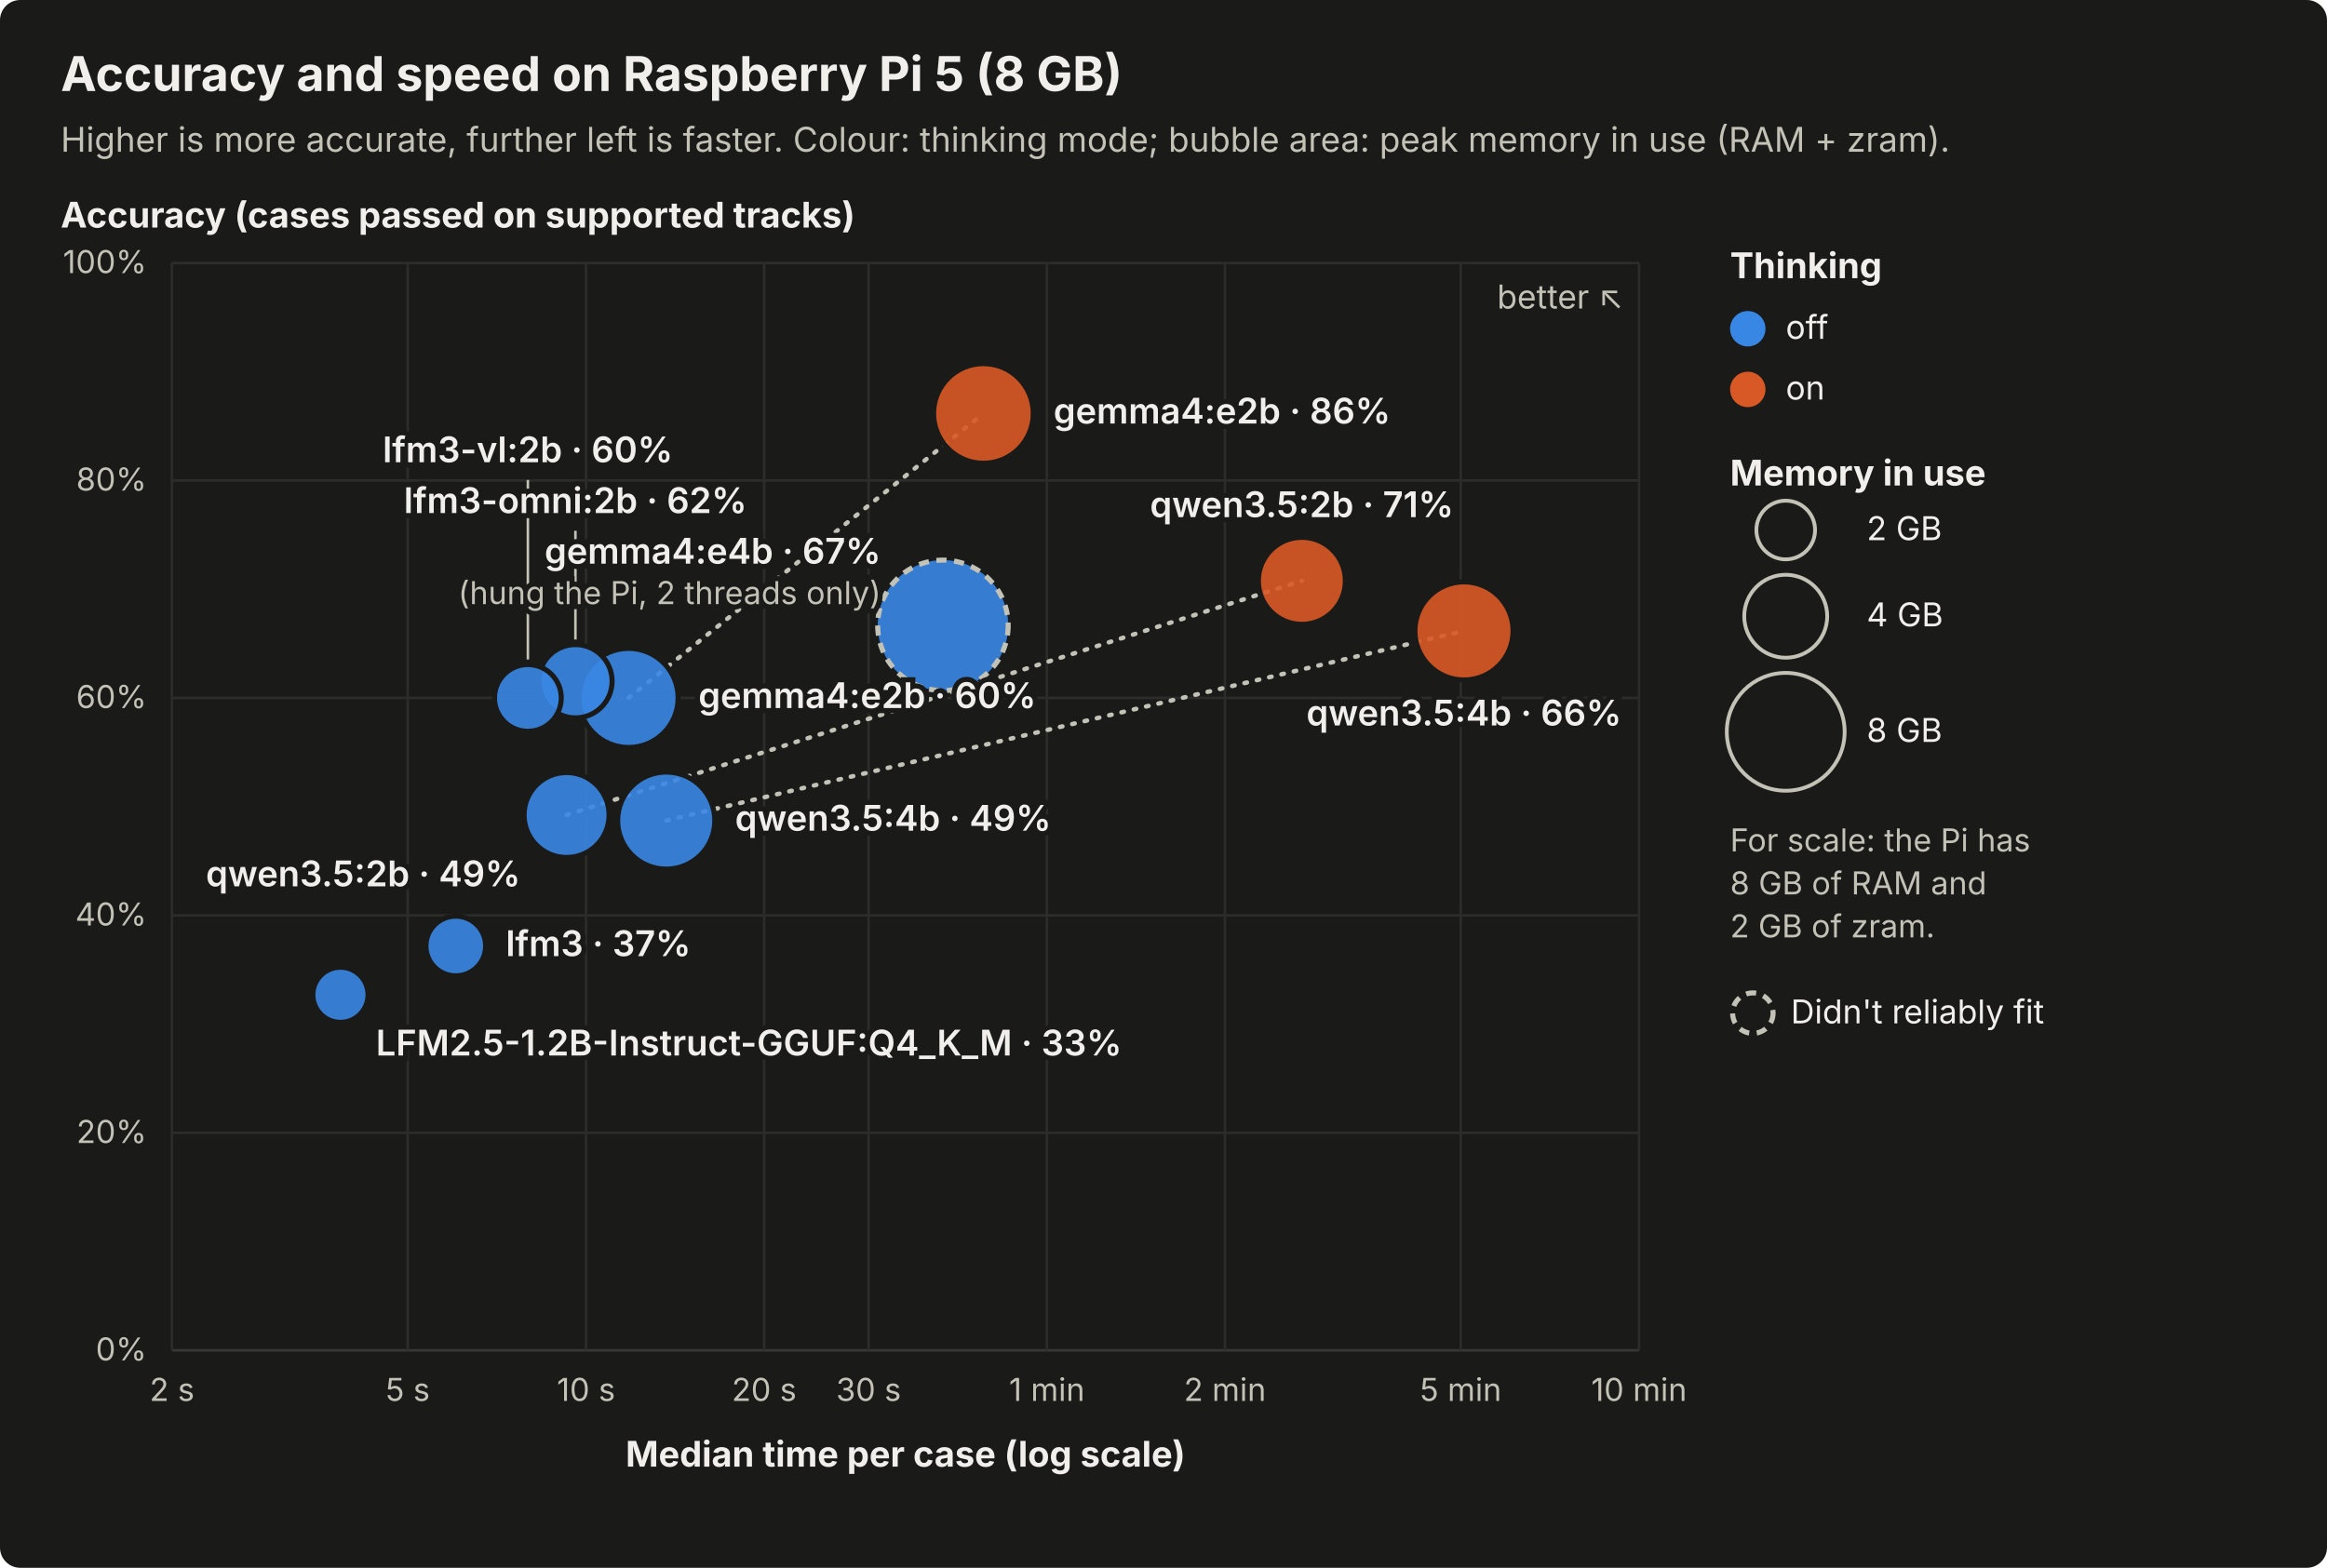
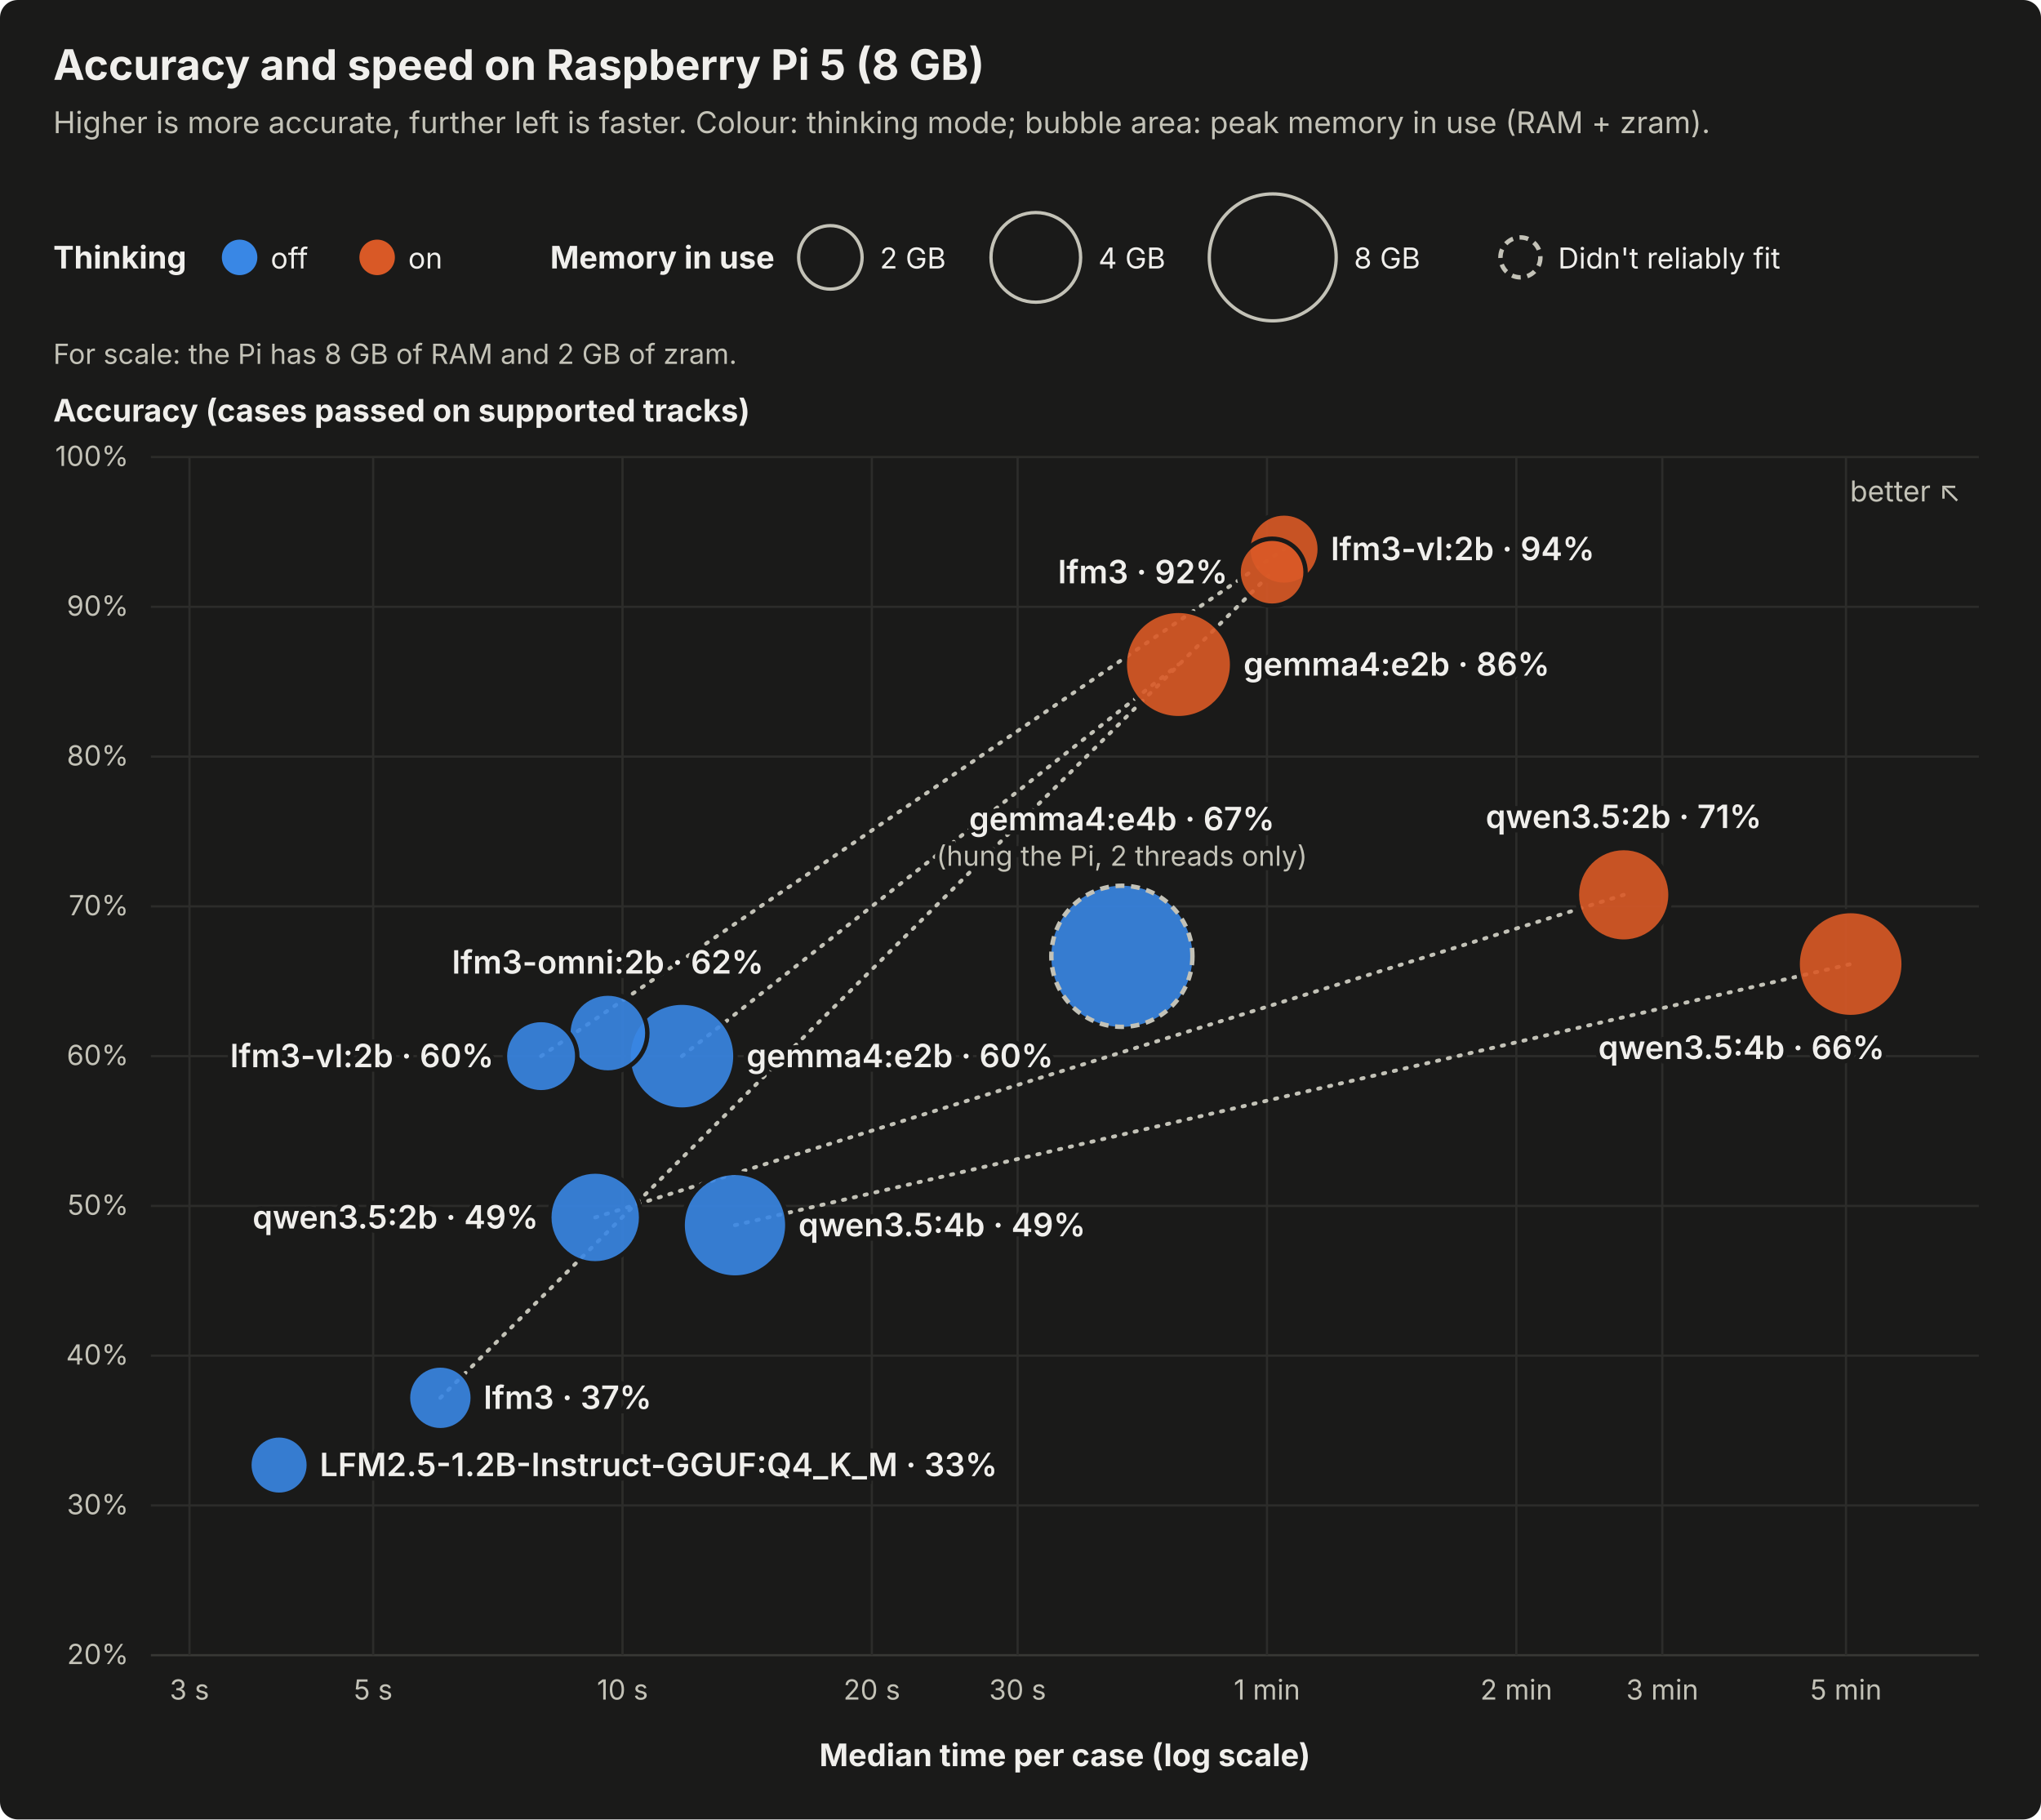
- <svg xmlns="http://www.w3.org/2000/svg" width="920" height="620" viewBox="0 0 920 620" role="img" aria-label="Accuracy and speed on Raspberry Pi 5 (8 GB)">
-   <rect width="920" height="620" rx="8" fill="#1a1a19" />
+ <svg xmlns="http://www.w3.org/2000/svg" width="920" height="820" viewBox="0 0 920 820" role="img" aria-label="Accuracy and speed on Raspberry Pi 5 (8 GB)">
+   <rect width="920" height="820" rx="8" fill="#1a1a19" />
  <text x="24.0" y="36.0" font-size="19" font-weight="700" text-anchor="start" fill="#f0efec" font-family="system-ui, -apple-system, Segoe UI, sans-serif">Accuracy and speed on Raspberry Pi 5 (8 GB)</text>
  <text x="24.0" y="60.0" font-size="13.5" font-weight="normal" text-anchor="start" fill="#c3c2b7" font-family="system-ui, -apple-system, Segoe UI, sans-serif">Higher is more accurate, further left is faster. Colour: thinking mode; bubble area: peak memory in use (RAM + zram).</text>
-   <line x1="68" x2="648" y1="534.0" y2="534.0" stroke="#383835" stroke-width="1" />
-   <text x="58.0" y="538.0" font-size="12.5" font-weight="normal" text-anchor="end" fill="#c3c2b7" font-family="system-ui, -apple-system, Segoe UI, sans-serif">0%</text>
-   <line x1="68" x2="648" y1="448.0" y2="448.0" stroke="#2c2c2a" stroke-width="1" />
-   <text x="58.0" y="452.0" font-size="12.5" font-weight="normal" text-anchor="end" fill="#c3c2b7" font-family="system-ui, -apple-system, Segoe UI, sans-serif">20%</text>
-   <line x1="68" x2="648" y1="362.0" y2="362.0" stroke="#2c2c2a" stroke-width="1" />
-   <text x="58.0" y="366.0" font-size="12.5" font-weight="normal" text-anchor="end" fill="#c3c2b7" font-family="system-ui, -apple-system, Segoe UI, sans-serif">40%</text>
-   <line x1="68" x2="648" y1="276.0" y2="276.0" stroke="#2c2c2a" stroke-width="1" />
-   <text x="58.0" y="280.0" font-size="12.5" font-weight="normal" text-anchor="end" fill="#c3c2b7" font-family="system-ui, -apple-system, Segoe UI, sans-serif">60%</text>
-   <line x1="68" x2="648" y1="190.0" y2="190.0" stroke="#2c2c2a" stroke-width="1" />
-   <text x="58.0" y="194.0" font-size="12.5" font-weight="normal" text-anchor="end" fill="#c3c2b7" font-family="system-ui, -apple-system, Segoe UI, sans-serif">80%</text>
-   <line x1="68" x2="648" y1="104.0" y2="104.0" stroke="#2c2c2a" stroke-width="1" />
-   <text x="58.0" y="108.0" font-size="12.5" font-weight="normal" text-anchor="end" fill="#c3c2b7" font-family="system-ui, -apple-system, Segoe UI, sans-serif">100%</text>
-   <line x1="68.0" x2="68.0" y1="104" y2="534" stroke="#2c2c2a" stroke-width="1" />
-   <text x="68.0" y="554.0" font-size="12.5" font-weight="normal" text-anchor="middle" fill="#c3c2b7" font-family="system-ui, -apple-system, Segoe UI, sans-serif">2 s</text>
-   <line x1="161.2" x2="161.2" y1="104" y2="534" stroke="#2c2c2a" stroke-width="1" />
-   <text x="161.2" y="554.0" font-size="12.5" font-weight="normal" text-anchor="middle" fill="#c3c2b7" font-family="system-ui, -apple-system, Segoe UI, sans-serif">5 s</text>
-   <line x1="231.7" x2="231.7" y1="104" y2="534" stroke="#2c2c2a" stroke-width="1" />
-   <text x="231.7" y="554.0" font-size="12.5" font-weight="normal" text-anchor="middle" fill="#c3c2b7" font-family="system-ui, -apple-system, Segoe UI, sans-serif">10 s</text>
-   <line x1="302.1" x2="302.1" y1="104" y2="534" stroke="#2c2c2a" stroke-width="1" />
-   <text x="302.1" y="554.0" font-size="12.5" font-weight="normal" text-anchor="middle" fill="#c3c2b7" font-family="system-ui, -apple-system, Segoe UI, sans-serif">20 s</text>
-   <line x1="343.4" x2="343.4" y1="104" y2="534" stroke="#2c2c2a" stroke-width="1" />
-   <text x="343.4" y="554.0" font-size="12.5" font-weight="normal" text-anchor="middle" fill="#c3c2b7" font-family="system-ui, -apple-system, Segoe UI, sans-serif">30 s</text>
-   <line x1="413.9" x2="413.9" y1="104" y2="534" stroke="#2c2c2a" stroke-width="1" />
-   <text x="413.9" y="554.0" font-size="12.5" font-weight="normal" text-anchor="middle" fill="#c3c2b7" font-family="system-ui, -apple-system, Segoe UI, sans-serif">1 min</text>
-   <line x1="484.3" x2="484.3" y1="104" y2="534" stroke="#2c2c2a" stroke-width="1" />
-   <text x="484.3" y="554.0" font-size="12.5" font-weight="normal" text-anchor="middle" fill="#c3c2b7" font-family="system-ui, -apple-system, Segoe UI, sans-serif">2 min</text>
-   <line x1="577.5" x2="577.5" y1="104" y2="534" stroke="#2c2c2a" stroke-width="1" />
-   <text x="577.5" y="554.0" font-size="12.5" font-weight="normal" text-anchor="middle" fill="#c3c2b7" font-family="system-ui, -apple-system, Segoe UI, sans-serif">5 min</text>
-   <line x1="648.0" x2="648.0" y1="104" y2="534" stroke="#2c2c2a" stroke-width="1" />
-   <text x="648.0" y="554.0" font-size="12.5" font-weight="normal" text-anchor="middle" fill="#c3c2b7" font-family="system-ui, -apple-system, Segoe UI, sans-serif">10 min</text>
-   <text x="358.0" y="580.0" font-size="14" font-weight="700" text-anchor="middle" fill="#f0efec" font-family="system-ui, -apple-system, Segoe UI, sans-serif">Median time per case (log scale)</text>
-   <text x="24.0" y="90.0" font-size="14" font-weight="700" text-anchor="start" fill="#f0efec" font-family="system-ui, -apple-system, Segoe UI, sans-serif">Accuracy (cases passed on supported tracks)</text>
-   <text x="642.0" y="122.0" font-size="13" font-weight="normal" text-anchor="end" fill="#c3c2b7" font-family="system-ui, -apple-system, Segoe UI, sans-serif">better ↖</text>
-   <line x1="248.5" y1="276.0" x2="388.8" y2="163.5" stroke="#c3c2b7" stroke-width="1.75" stroke-dasharray="1 4" stroke-linecap="round" />
-   <line x1="224.0" y1="322.3" x2="514.7" y2="229.7" stroke="#c3c2b7" stroke-width="1.75" stroke-dasharray="1 4" stroke-linecap="round" />
-   <line x1="263.4" y1="324.5" x2="578.8" y2="249.5" stroke="#c3c2b7" stroke-width="1.75" stroke-dasharray="1 4" stroke-linecap="round" />
-   <circle cx="372.8" cy="247.3" r="25.8" fill="#3987e5" fill-opacity="0.9" stroke="#c3c2b7" stroke-width="2" stroke-dasharray="4 3" />
-   <circle cx="388.8" cy="163.5" r="19.7" fill="#d95926" fill-opacity="0.9" stroke="#1a1a19" stroke-width="2" />
-   <circle cx="248.5" cy="276.0" r="19.6" fill="#3987e5" fill-opacity="0.9" stroke="#1a1a19" stroke-width="2" />
-   <circle cx="578.8" cy="249.5" r="19.4" fill="#d95926" fill-opacity="0.9" stroke="#1a1a19" stroke-width="2" />
-   <circle cx="263.4" cy="324.5" r="19.2" fill="#3987e5" fill-opacity="0.9" stroke="#1a1a19" stroke-width="2" />
-   <circle cx="514.7" cy="229.7" r="17.2" fill="#d95926" fill-opacity="0.9" stroke="#1a1a19" stroke-width="2" />
-   <circle cx="224.0" cy="322.3" r="16.8" fill="#3987e5" fill-opacity="0.9" stroke="#1a1a19" stroke-width="2" />
-   <circle cx="227.5" cy="269.4" r="14.5" fill="#3987e5" fill-opacity="0.9" stroke="#1a1a19" stroke-width="2" />
-   <circle cx="208.7" cy="276.0" r="13.2" fill="#3987e5" fill-opacity="0.9" stroke="#1a1a19" stroke-width="2" />
-   <circle cx="180.2" cy="374.1" r="11.8" fill="#3987e5" fill-opacity="0.9" stroke="#1a1a19" stroke-width="2" />
-   <circle cx="134.6" cy="393.4" r="10.9" fill="#3987e5" fill-opacity="0.9" stroke="#1a1a19" stroke-width="2" />
-   <line x1="227.5" y1="252.9" x2="227.5" y2="209.9" stroke="#c3c2b7" stroke-width="1" />
-   <line x1="208.7" y1="260.8" x2="208.7" y2="189.8" stroke="#c3c2b7" stroke-width="1" />
-   <text x="416.5" y="167.5" font-size="14" font-weight="600" text-anchor="start" fill="#f0efec" stroke="#1a1a19" stroke-width="4" paint-order="stroke" font-family="system-ui, -apple-system, Segoe UI, sans-serif">gemma4:e2b · 86%</text>
-   <text x="514.7" y="204.5" font-size="14" font-weight="600" text-anchor="middle" fill="#f0efec" stroke="#1a1a19" stroke-width="4" paint-order="stroke" font-family="system-ui, -apple-system, Segoe UI, sans-serif">qwen3.5:2b · 71%</text>
-   <text x="348.3" y="222.9" font-size="14" font-weight="600" text-anchor="end" fill="#f0efec" stroke="#1a1a19" stroke-width="4" paint-order="stroke" font-family="system-ui, -apple-system, Segoe UI, sans-serif">gemma4:e4b · 67%</text>
-   <text x="348.3" y="238.9" font-size="12.5" font-weight="normal" text-anchor="end" fill="#c3c2b7" stroke="#1a1a19" stroke-width="4" paint-order="stroke" font-family="system-ui, -apple-system, Segoe UI, sans-serif">(hung the Pi, 2 threads only)</text>
-   <text x="578.8" y="286.9" font-size="14" font-weight="600" text-anchor="middle" fill="#f0efec" stroke="#1a1a19" stroke-width="4" paint-order="stroke" font-family="system-ui, -apple-system, Segoe UI, sans-serif">qwen3.5:4b · 66%</text>
-   <text x="227.5" y="202.9" font-size="14" font-weight="600" text-anchor="middle" fill="#f0efec" stroke="#1a1a19" stroke-width="4" paint-order="stroke" font-family="system-ui, -apple-system, Segoe UI, sans-serif">lfm3-omni:2b · 62%</text>
-   <text x="276.1" y="280.0" font-size="14" font-weight="600" text-anchor="start" fill="#f0efec" stroke="#1a1a19" stroke-width="4" paint-order="stroke" font-family="system-ui, -apple-system, Segoe UI, sans-serif">gemma4:e2b · 60%</text>
-   <text x="208.7" y="182.8" font-size="14" font-weight="600" text-anchor="middle" fill="#f0efec" stroke="#1a1a19" stroke-width="4" paint-order="stroke" font-family="system-ui, -apple-system, Segoe UI, sans-serif">lfm3-vl:2b · 60%</text>
-   <text x="205.8" y="350.5" font-size="14" font-weight="600" text-anchor="end" fill="#f0efec" stroke="#1a1a19" stroke-width="4" paint-order="stroke" font-family="system-ui, -apple-system, Segoe UI, sans-serif">qwen3.5:2b · 49%</text>
-   <text x="290.6" y="328.5" font-size="14" font-weight="600" text-anchor="start" fill="#f0efec" stroke="#1a1a19" stroke-width="4" paint-order="stroke" font-family="system-ui, -apple-system, Segoe UI, sans-serif">qwen3.5:4b · 49%</text>
-   <text x="200.0" y="378.1" font-size="14" font-weight="600" text-anchor="start" fill="#f0efec" stroke="#1a1a19" stroke-width="4" paint-order="stroke" font-family="system-ui, -apple-system, Segoe UI, sans-serif">lfm3 · 37%</text>
-   <text x="148.6" y="417.4" font-size="14" font-weight="600" text-anchor="start" fill="#f0efec" stroke="#1a1a19" stroke-width="4" paint-order="stroke" font-family="system-ui, -apple-system, Segoe UI, sans-serif">LFM2.5-1.2B-Instruct-GGUF:Q4_K_M · 33%</text>
-   <text x="684.0" y="110.0" font-size="14" font-weight="700" text-anchor="start" fill="#f0efec" font-family="system-ui, -apple-system, Segoe UI, sans-serif">Thinking</text>
-   <circle cx="691" cy="130" r="7" fill="#3987e5" />
-   <text x="706.0" y="134.0" font-size="13" font-weight="normal" text-anchor="start" fill="#f0efec" font-family="system-ui, -apple-system, Segoe UI, sans-serif">off</text>
-   <circle cx="691" cy="154" r="7" fill="#d95926" />
-   <text x="706.0" y="158.0" font-size="13" font-weight="normal" text-anchor="start" fill="#f0efec" font-family="system-ui, -apple-system, Segoe UI, sans-serif">on</text>
-   <text x="684.0" y="192.0" font-size="14" font-weight="700" text-anchor="start" fill="#f0efec" font-family="system-ui, -apple-system, Segoe UI, sans-serif">Memory in use</text>
-   <circle cx="706" cy="209.6" r="11.6" fill="none" stroke="#c3c2b7" stroke-width="1.5" />
-   <text x="738.0" y="213.6" font-size="13" font-weight="normal" text-anchor="start" fill="#f0efec" font-family="system-ui, -apple-system, Segoe UI, sans-serif">2 GB</text>
-   <circle cx="706" cy="243.7" r="16.4" fill="none" stroke="#c3c2b7" stroke-width="1.5" />
-   <text x="738.0" y="247.7" font-size="13" font-weight="normal" text-anchor="start" fill="#f0efec" font-family="system-ui, -apple-system, Segoe UI, sans-serif">4 GB</text>
-   <circle cx="706" cy="289.4" r="23.3" fill="none" stroke="#c3c2b7" stroke-width="1.5" />
-   <text x="738.0" y="293.4" font-size="13" font-weight="normal" text-anchor="start" fill="#f0efec" font-family="system-ui, -apple-system, Segoe UI, sans-serif">8 GB</text>
-   <text x="684.0" y="336.7" font-size="12.5" font-weight="normal" text-anchor="start" fill="#c3c2b7" font-family="system-ui, -apple-system, Segoe UI, sans-serif">For scale: the Pi has</text>
-   <text x="684.0" y="353.7" font-size="12.5" font-weight="normal" text-anchor="start" fill="#c3c2b7" font-family="system-ui, -apple-system, Segoe UI, sans-serif">8 GB of RAM and</text>
-   <text x="684.0" y="370.7" font-size="12.5" font-weight="normal" text-anchor="start" fill="#c3c2b7" font-family="system-ui, -apple-system, Segoe UI, sans-serif">2 GB of zram.</text>
-   <circle cx="693" cy="400.653" r="8" fill="none" stroke="#c3c2b7" stroke-width="2" stroke-dasharray="4 3" />
-   <text x="708.0" y="404.7" font-size="13" font-weight="normal" text-anchor="start" fill="#f0efec" font-family="system-ui, -apple-system, Segoe UI, sans-serif">Didn't reliably fit</text>
+   <text x="24.0" y="121.0" font-size="14" font-weight="700" text-anchor="start" fill="#f0efec" font-family="system-ui, -apple-system, Segoe UI, sans-serif">Thinking</text>
+   <circle cx="108" cy="116" r="8" fill="#3987e5" />
+   <text x="122.0" y="121.0" font-size="13" font-weight="normal" text-anchor="start" fill="#f0efec" font-family="system-ui, -apple-system, Segoe UI, sans-serif">off</text>
+   <circle cx="170" cy="116" r="8" fill="#d95926" />
+   <text x="184.0" y="121.0" font-size="13" font-weight="normal" text-anchor="start" fill="#f0efec" font-family="system-ui, -apple-system, Segoe UI, sans-serif">on</text>
+   <text x="248.0" y="121.0" font-size="14" font-weight="700" text-anchor="start" fill="#f0efec" font-family="system-ui, -apple-system, Segoe UI, sans-serif">Memory in use</text>
+   <circle cx="374.3" cy="116" r="14.3" fill="none" stroke="#c3c2b7" stroke-width="1.5" />
+   <text x="396.6" y="121.0" font-size="13" font-weight="normal" text-anchor="start" fill="#f0efec" font-family="system-ui, -apple-system, Segoe UI, sans-serif">2 GB</text>
+   <circle cx="466.9" cy="116" r="20.2" fill="none" stroke="#c3c2b7" stroke-width="1.5" />
+   <text x="495.1" y="121.0" font-size="13" font-weight="normal" text-anchor="start" fill="#f0efec" font-family="system-ui, -apple-system, Segoe UI, sans-serif">4 GB</text>
+   <circle cx="573.7" cy="116" r="28.6" fill="none" stroke="#c3c2b7" stroke-width="1.5" />
+   <text x="610.3" y="121.0" font-size="13" font-weight="normal" text-anchor="start" fill="#f0efec" font-family="system-ui, -apple-system, Segoe UI, sans-serif">8 GB</text>
+   <circle cx="685.342" cy="116" r="9" fill="none" stroke="#c3c2b7" stroke-width="2" stroke-dasharray="4 3" />
+   <text x="702.3" y="121.0" font-size="13" font-weight="normal" text-anchor="start" fill="#f0efec" font-family="system-ui, -apple-system, Segoe UI, sans-serif">Didn't reliably fit</text>
+   <text x="24.0" y="164.0" font-size="12.5" font-weight="normal" text-anchor="start" fill="#c3c2b7" font-family="system-ui, -apple-system, Segoe UI, sans-serif">For scale: the Pi has 8 GB of RAM and 2 GB of zram.</text>
+   <line x1="68" x2="892" y1="746.0" y2="746.0" stroke="#383835" stroke-width="1" />
+   <text x="58.0" y="750.0" font-size="12.5" font-weight="normal" text-anchor="end" fill="#c3c2b7" font-family="system-ui, -apple-system, Segoe UI, sans-serif">20%</text>
+   <line x1="68" x2="892" y1="678.5" y2="678.5" stroke="#2c2c2a" stroke-width="1" />
+   <text x="58.0" y="682.5" font-size="12.5" font-weight="normal" text-anchor="end" fill="#c3c2b7" font-family="system-ui, -apple-system, Segoe UI, sans-serif">30%</text>
+   <line x1="68" x2="892" y1="611.0" y2="611.0" stroke="#2c2c2a" stroke-width="1" />
+   <text x="58.0" y="615.0" font-size="12.5" font-weight="normal" text-anchor="end" fill="#c3c2b7" font-family="system-ui, -apple-system, Segoe UI, sans-serif">40%</text>
+   <line x1="68" x2="892" y1="543.5" y2="543.5" stroke="#2c2c2a" stroke-width="1" />
+   <text x="58.0" y="547.5" font-size="12.5" font-weight="normal" text-anchor="end" fill="#c3c2b7" font-family="system-ui, -apple-system, Segoe UI, sans-serif">50%</text>
+   <line x1="68" x2="892" y1="476.0" y2="476.0" stroke="#2c2c2a" stroke-width="1" />
+   <text x="58.0" y="480.0" font-size="12.5" font-weight="normal" text-anchor="end" fill="#c3c2b7" font-family="system-ui, -apple-system, Segoe UI, sans-serif">60%</text>
+   <line x1="68" x2="892" y1="408.5" y2="408.5" stroke="#2c2c2a" stroke-width="1" />
+   <text x="58.0" y="412.5" font-size="12.5" font-weight="normal" text-anchor="end" fill="#c3c2b7" font-family="system-ui, -apple-system, Segoe UI, sans-serif">70%</text>
+   <line x1="68" x2="892" y1="341.0" y2="341.0" stroke="#2c2c2a" stroke-width="1" />
+   <text x="58.0" y="345.0" font-size="12.5" font-weight="normal" text-anchor="end" fill="#c3c2b7" font-family="system-ui, -apple-system, Segoe UI, sans-serif">80%</text>
+   <line x1="68" x2="892" y1="273.5" y2="273.5" stroke="#2c2c2a" stroke-width="1" />
+   <text x="58.0" y="277.5" font-size="12.5" font-weight="normal" text-anchor="end" fill="#c3c2b7" font-family="system-ui, -apple-system, Segoe UI, sans-serif">90%</text>
+   <line x1="68" x2="892" y1="206.0" y2="206.0" stroke="#2c2c2a" stroke-width="1" />
+   <text x="58.0" y="210.0" font-size="12.5" font-weight="normal" text-anchor="end" fill="#c3c2b7" font-family="system-ui, -apple-system, Segoe UI, sans-serif">100%</text>
+   <line x1="85.4" x2="85.4" y1="206" y2="746" stroke="#2c2c2a" stroke-width="1" />
+   <text x="85.4" y="766.0" font-size="12.5" font-weight="normal" text-anchor="middle" fill="#c3c2b7" font-family="system-ui, -apple-system, Segoe UI, sans-serif">3 s</text>
+   <line x1="168.2" x2="168.2" y1="206" y2="746" stroke="#2c2c2a" stroke-width="1" />
+   <text x="168.2" y="766.0" font-size="12.5" font-weight="normal" text-anchor="middle" fill="#c3c2b7" font-family="system-ui, -apple-system, Segoe UI, sans-serif">5 s</text>
+   <line x1="280.6" x2="280.6" y1="206" y2="746" stroke="#2c2c2a" stroke-width="1" />
+   <text x="280.6" y="766.0" font-size="12.5" font-weight="normal" text-anchor="middle" fill="#c3c2b7" font-family="system-ui, -apple-system, Segoe UI, sans-serif">10 s</text>
+   <line x1="393.0" x2="393.0" y1="206" y2="746" stroke="#2c2c2a" stroke-width="1" />
+   <text x="393.0" y="766.0" font-size="12.5" font-weight="normal" text-anchor="middle" fill="#c3c2b7" font-family="system-ui, -apple-system, Segoe UI, sans-serif">20 s</text>
+   <line x1="458.7" x2="458.7" y1="206" y2="746" stroke="#2c2c2a" stroke-width="1" />
+   <text x="458.7" y="766.0" font-size="12.5" font-weight="normal" text-anchor="middle" fill="#c3c2b7" font-family="system-ui, -apple-system, Segoe UI, sans-serif">30 s</text>
+   <line x1="571.1" x2="571.1" y1="206" y2="746" stroke="#2c2c2a" stroke-width="1" />
+   <text x="571.1" y="766.0" font-size="12.5" font-weight="normal" text-anchor="middle" fill="#c3c2b7" font-family="system-ui, -apple-system, Segoe UI, sans-serif">1 min</text>
+   <line x1="683.5" x2="683.5" y1="206" y2="746" stroke="#2c2c2a" stroke-width="1" />
+   <text x="683.5" y="766.0" font-size="12.5" font-weight="normal" text-anchor="middle" fill="#c3c2b7" font-family="system-ui, -apple-system, Segoe UI, sans-serif">2 min</text>
+   <line x1="749.3" x2="749.3" y1="206" y2="746" stroke="#2c2c2a" stroke-width="1" />
+   <text x="749.3" y="766.0" font-size="12.5" font-weight="normal" text-anchor="middle" fill="#c3c2b7" font-family="system-ui, -apple-system, Segoe UI, sans-serif">3 min</text>
+   <line x1="832.1" x2="832.1" y1="206" y2="746" stroke="#2c2c2a" stroke-width="1" />
+   <text x="832.1" y="766.0" font-size="12.5" font-weight="normal" text-anchor="middle" fill="#c3c2b7" font-family="system-ui, -apple-system, Segoe UI, sans-serif">5 min</text>
+   <text x="480.0" y="796.0" font-size="14" font-weight="700" text-anchor="middle" fill="#f0efec" font-family="system-ui, -apple-system, Segoe UI, sans-serif">Median time per case (log scale)</text>
+   <text x="24.0" y="190.0" font-size="14" font-weight="700" text-anchor="start" fill="#f0efec" font-family="system-ui, -apple-system, Segoe UI, sans-serif">Accuracy (cases passed on supported tracks)</text>
+   <text x="884.0" y="226.0" font-size="13" font-weight="normal" text-anchor="end" fill="#c3c2b7" font-family="system-ui, -apple-system, Segoe UI, sans-serif">better ↖</text>
+   <line x1="243.9" y1="476.0" x2="578.8" y2="247.5" stroke="#c3c2b7" stroke-width="1.75" stroke-dasharray="1 4" stroke-linecap="round" />
+   <line x1="198.5" y1="630.0" x2="573.4" y2="257.9" stroke="#c3c2b7" stroke-width="1.75" stroke-dasharray="1 4" stroke-linecap="round" />
+   <line x1="307.4" y1="476.0" x2="531.2" y2="299.5" stroke="#c3c2b7" stroke-width="1.75" stroke-dasharray="1 4" stroke-linecap="round" />
+   <line x1="268.3" y1="548.7" x2="731.9" y2="403.3" stroke="#c3c2b7" stroke-width="1.75" stroke-dasharray="1 4" stroke-linecap="round" />
+   <line x1="331.3" y1="552.2" x2="834.2" y2="434.5" stroke="#c3c2b7" stroke-width="1.75" stroke-dasharray="1 4" stroke-linecap="round" />
+   <circle cx="505.7" cy="431.0" r="31.8" fill="#3987e5" fill-opacity="0.9" stroke="#c3c2b7" stroke-width="2" stroke-dasharray="4 3" />
+   <circle cx="531.2" cy="299.5" r="24.2" fill="#d95926" fill-opacity="0.9" stroke="#1a1a19" stroke-width="2" />
+   <circle cx="307.4" cy="476.0" r="24.1" fill="#3987e5" fill-opacity="0.9" stroke="#1a1a19" stroke-width="2" />
+   <circle cx="834.2" cy="434.5" r="23.9" fill="#d95926" fill-opacity="0.9" stroke="#1a1a19" stroke-width="2" />
+   <circle cx="331.3" cy="552.2" r="23.6" fill="#3987e5" fill-opacity="0.9" stroke="#1a1a19" stroke-width="2" />
+   <circle cx="731.9" cy="403.3" r="21.1" fill="#d95926" fill-opacity="0.9" stroke="#1a1a19" stroke-width="2" />
+   <circle cx="268.3" cy="548.7" r="20.7" fill="#3987e5" fill-opacity="0.9" stroke="#1a1a19" stroke-width="2" />
+   <circle cx="274.0" cy="465.6" r="17.8" fill="#3987e5" fill-opacity="0.9" stroke="#1a1a19" stroke-width="2" />
+   <circle cx="243.9" cy="476.0" r="16.3" fill="#3987e5" fill-opacity="0.9" stroke="#1a1a19" stroke-width="2" />
+   <circle cx="578.8" cy="247.5" r="16.1" fill="#d95926" fill-opacity="0.9" stroke="#1a1a19" stroke-width="2" />
+   <circle cx="573.4" cy="257.9" r="15.1" fill="#d95926" fill-opacity="0.9" stroke="#1a1a19" stroke-width="2" />
+   <circle cx="198.5" cy="630.0" r="14.6" fill="#3987e5" fill-opacity="0.9" stroke="#1a1a19" stroke-width="2" />
+   <circle cx="125.8" cy="660.3" r="13.4" fill="#3987e5" fill-opacity="0.9" stroke="#1a1a19" stroke-width="2" />
+   <text x="505.7" y="374.2" font-size="14.5" font-weight="600" text-anchor="middle" fill="#f0efec" stroke="#1a1a19" stroke-width="4" paint-order="stroke" font-family="system-ui, -apple-system, Segoe UI, sans-serif">gemma4:e4b · 67%</text>
+   <text x="505.7" y="390.2" font-size="12.5" font-weight="normal" text-anchor="middle" fill="#c3c2b7" stroke="#1a1a19" stroke-width="4" paint-order="stroke" font-family="system-ui, -apple-system, Segoe UI, sans-serif">(hung the Pi, 2 threads only)</text>
+   <text x="560.5" y="304.5" font-size="14.5" font-weight="600" text-anchor="start" fill="#f0efec" stroke="#1a1a19" stroke-width="4" paint-order="stroke" font-family="system-ui, -apple-system, Segoe UI, sans-serif">gemma4:e2b · 86%</text>
+   <text x="336.5" y="481.0" font-size="14.5" font-weight="600" text-anchor="start" fill="#f0efec" stroke="#1a1a19" stroke-width="4" paint-order="stroke" font-family="system-ui, -apple-system, Segoe UI, sans-serif">gemma4:e2b · 60%</text>
+   <text x="785.0" y="477.3" font-size="14.5" font-weight="600" text-anchor="middle" fill="#f0efec" stroke="#1a1a19" stroke-width="4" paint-order="stroke" font-family="system-ui, -apple-system, Segoe UI, sans-serif">qwen3.5:4b · 66%</text>
+   <text x="359.9" y="557.2" font-size="14.5" font-weight="600" text-anchor="start" fill="#f0efec" stroke="#1a1a19" stroke-width="4" paint-order="stroke" font-family="system-ui, -apple-system, Segoe UI, sans-serif">qwen3.5:4b · 49%</text>
+   <text x="731.9" y="373.2" font-size="14.5" font-weight="600" text-anchor="middle" fill="#f0efec" stroke="#1a1a19" stroke-width="4" paint-order="stroke" font-family="system-ui, -apple-system, Segoe UI, sans-serif">qwen3.5:2b · 71%</text>
+   <text x="242.7" y="553.7" font-size="14.5" font-weight="600" text-anchor="end" fill="#f0efec" stroke="#1a1a19" stroke-width="4" paint-order="stroke" font-family="system-ui, -apple-system, Segoe UI, sans-serif">qwen3.5:2b · 49%</text>
+   <text x="274.0" y="438.8" font-size="14.5" font-weight="600" text-anchor="middle" fill="#f0efec" stroke="#1a1a19" stroke-width="4" paint-order="stroke" font-family="system-ui, -apple-system, Segoe UI, sans-serif">lfm3-omni:2b · 62%</text>
+   <text x="222.6" y="481.0" font-size="14.5" font-weight="600" text-anchor="end" fill="#f0efec" stroke="#1a1a19" stroke-width="4" paint-order="stroke" font-family="system-ui, -apple-system, Segoe UI, sans-serif">lfm3-vl:2b · 60%</text>
+   <text x="599.9" y="252.5" font-size="14.5" font-weight="600" text-anchor="start" fill="#f0efec" stroke="#1a1a19" stroke-width="4" paint-order="stroke" font-family="system-ui, -apple-system, Segoe UI, sans-serif">lfm3-vl:2b · 94%</text>
+   <text x="553.4" y="262.9" font-size="14.5" font-weight="600" text-anchor="end" fill="#f0efec" stroke="#1a1a19" stroke-width="4" paint-order="stroke" font-family="system-ui, -apple-system, Segoe UI, sans-serif">lfm3 · 92%</text>
+   <text x="218.0" y="635.0" font-size="14.5" font-weight="600" text-anchor="start" fill="#f0efec" stroke="#1a1a19" stroke-width="4" paint-order="stroke" font-family="system-ui, -apple-system, Segoe UI, sans-serif">lfm3 · 37%</text>
+   <text x="144.1" y="665.3" font-size="14.5" font-weight="600" text-anchor="start" fill="#f0efec" stroke="#1a1a19" stroke-width="4" paint-order="stroke" font-family="system-ui, -apple-system, Segoe UI, sans-serif">LFM2.5-1.2B-Instruct-GGUF:Q4_K_M · 33%</text>
</svg>
